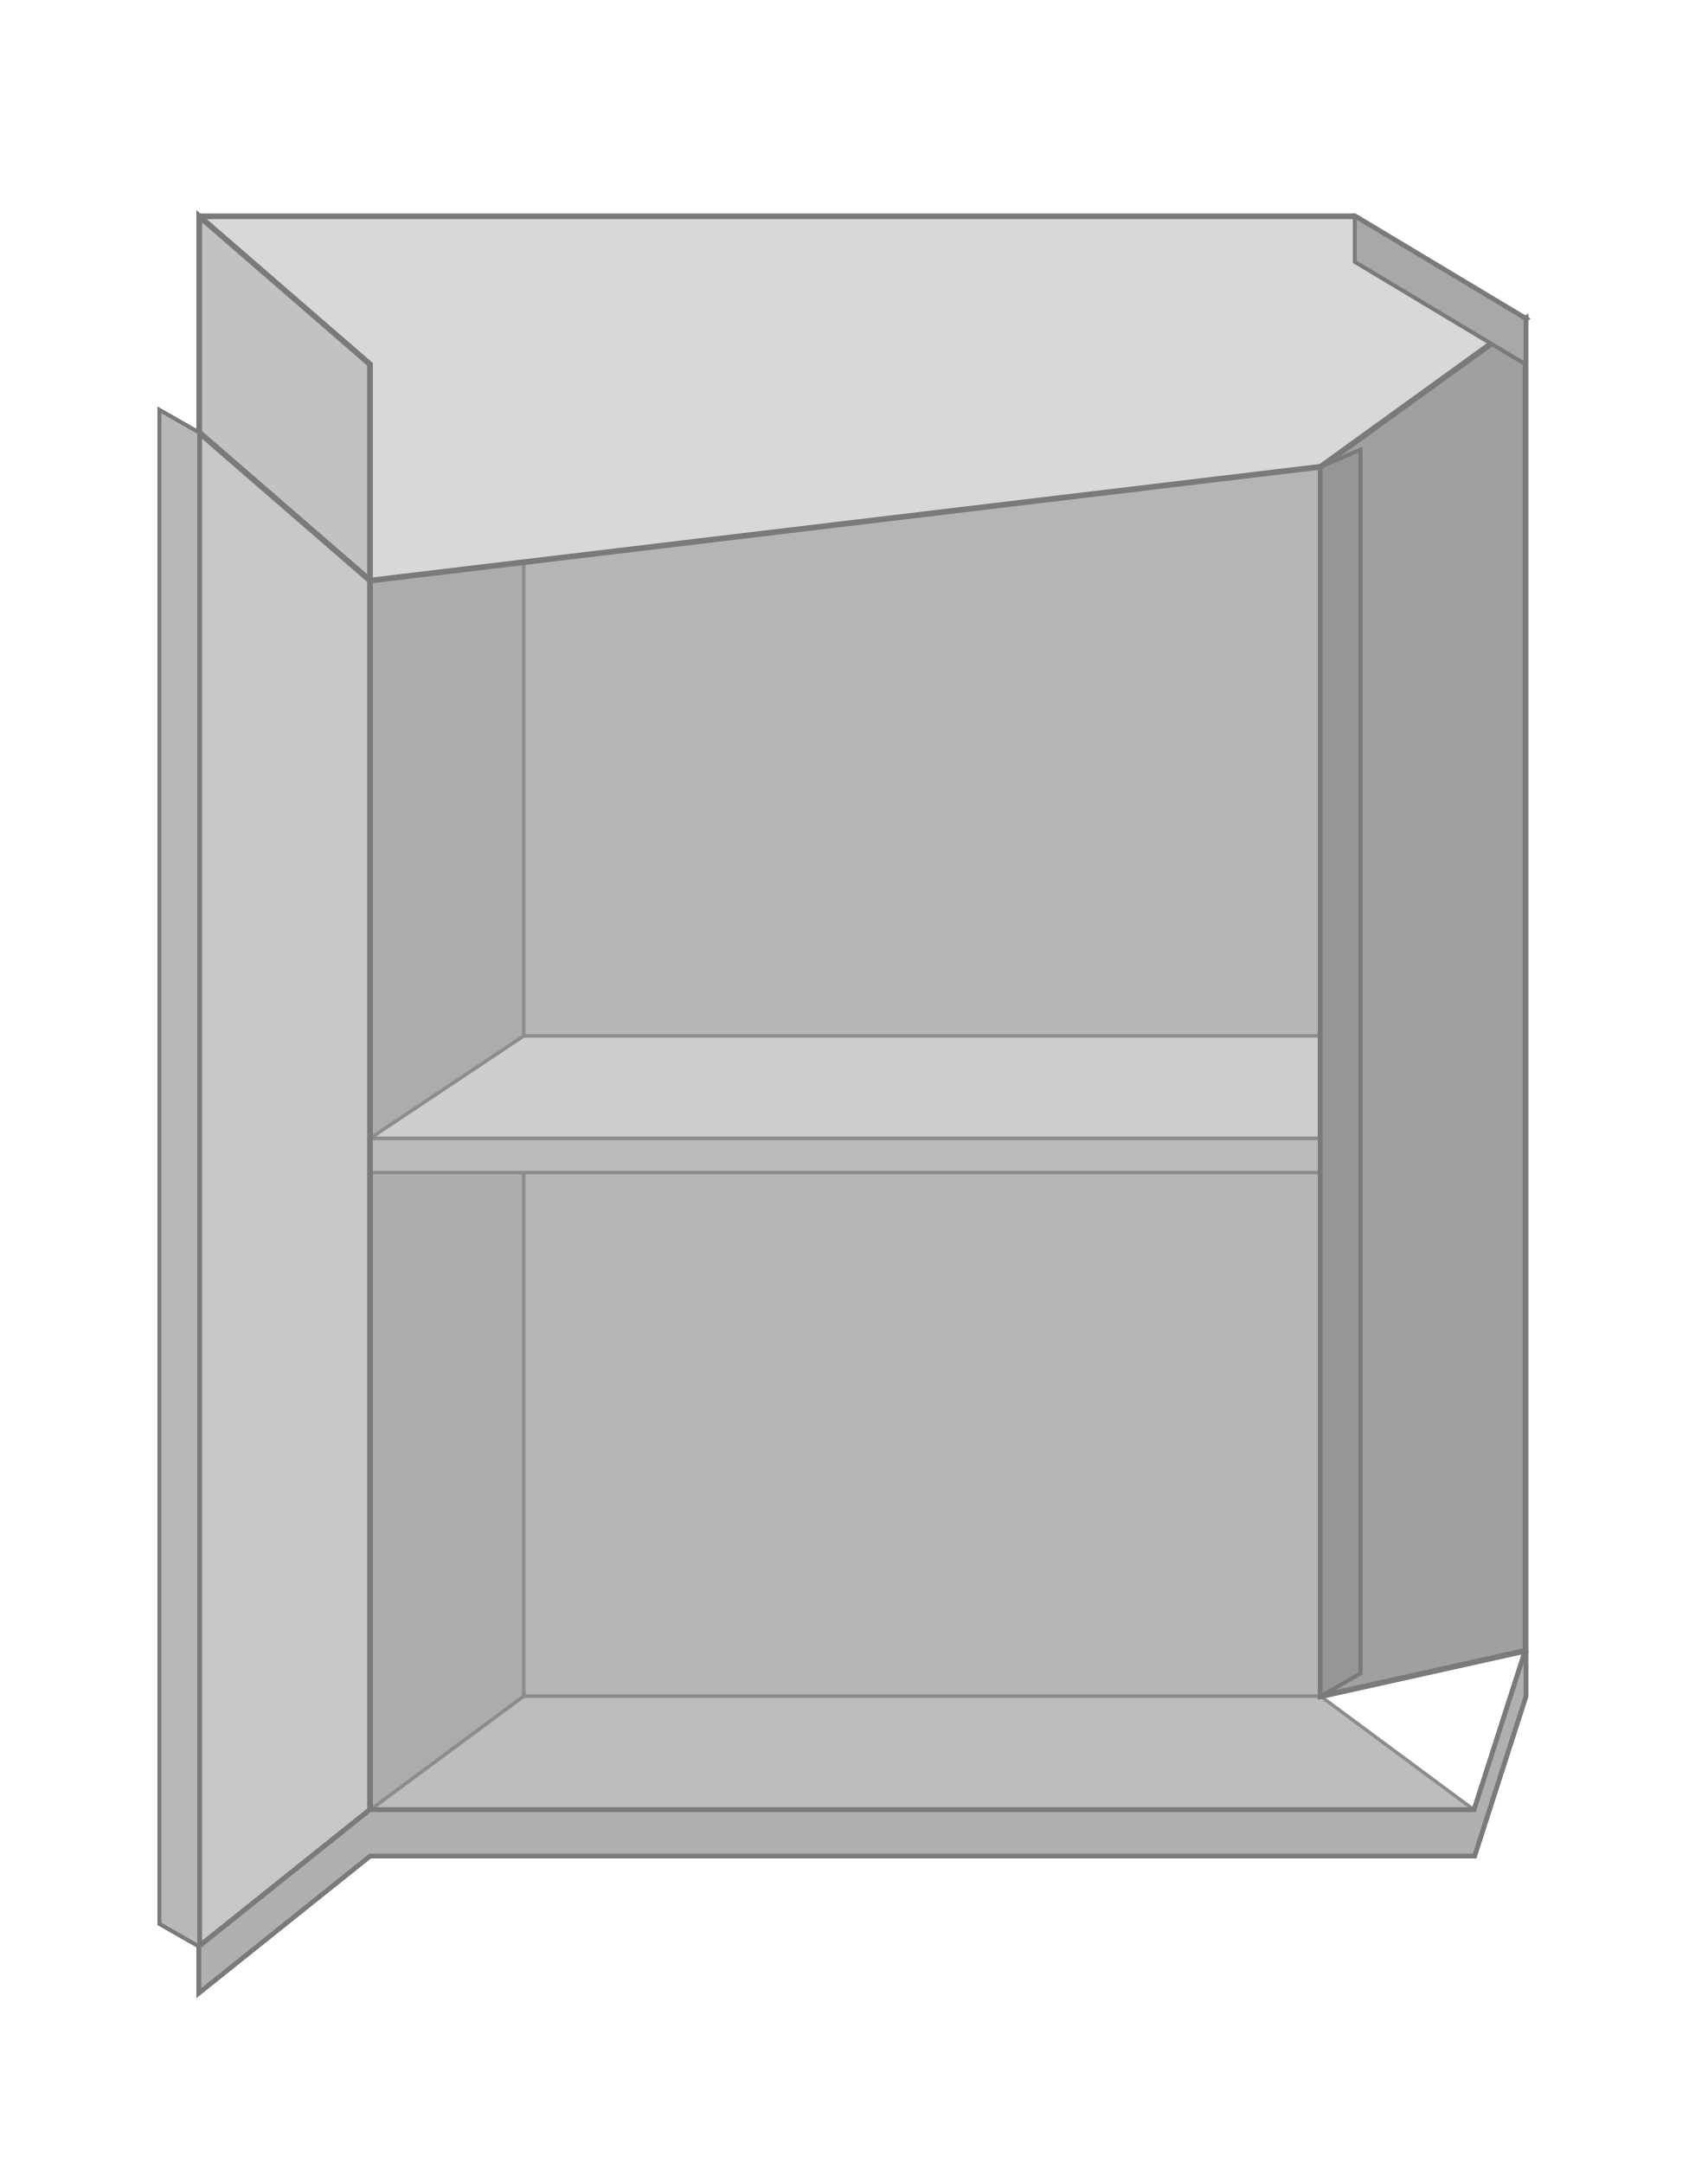
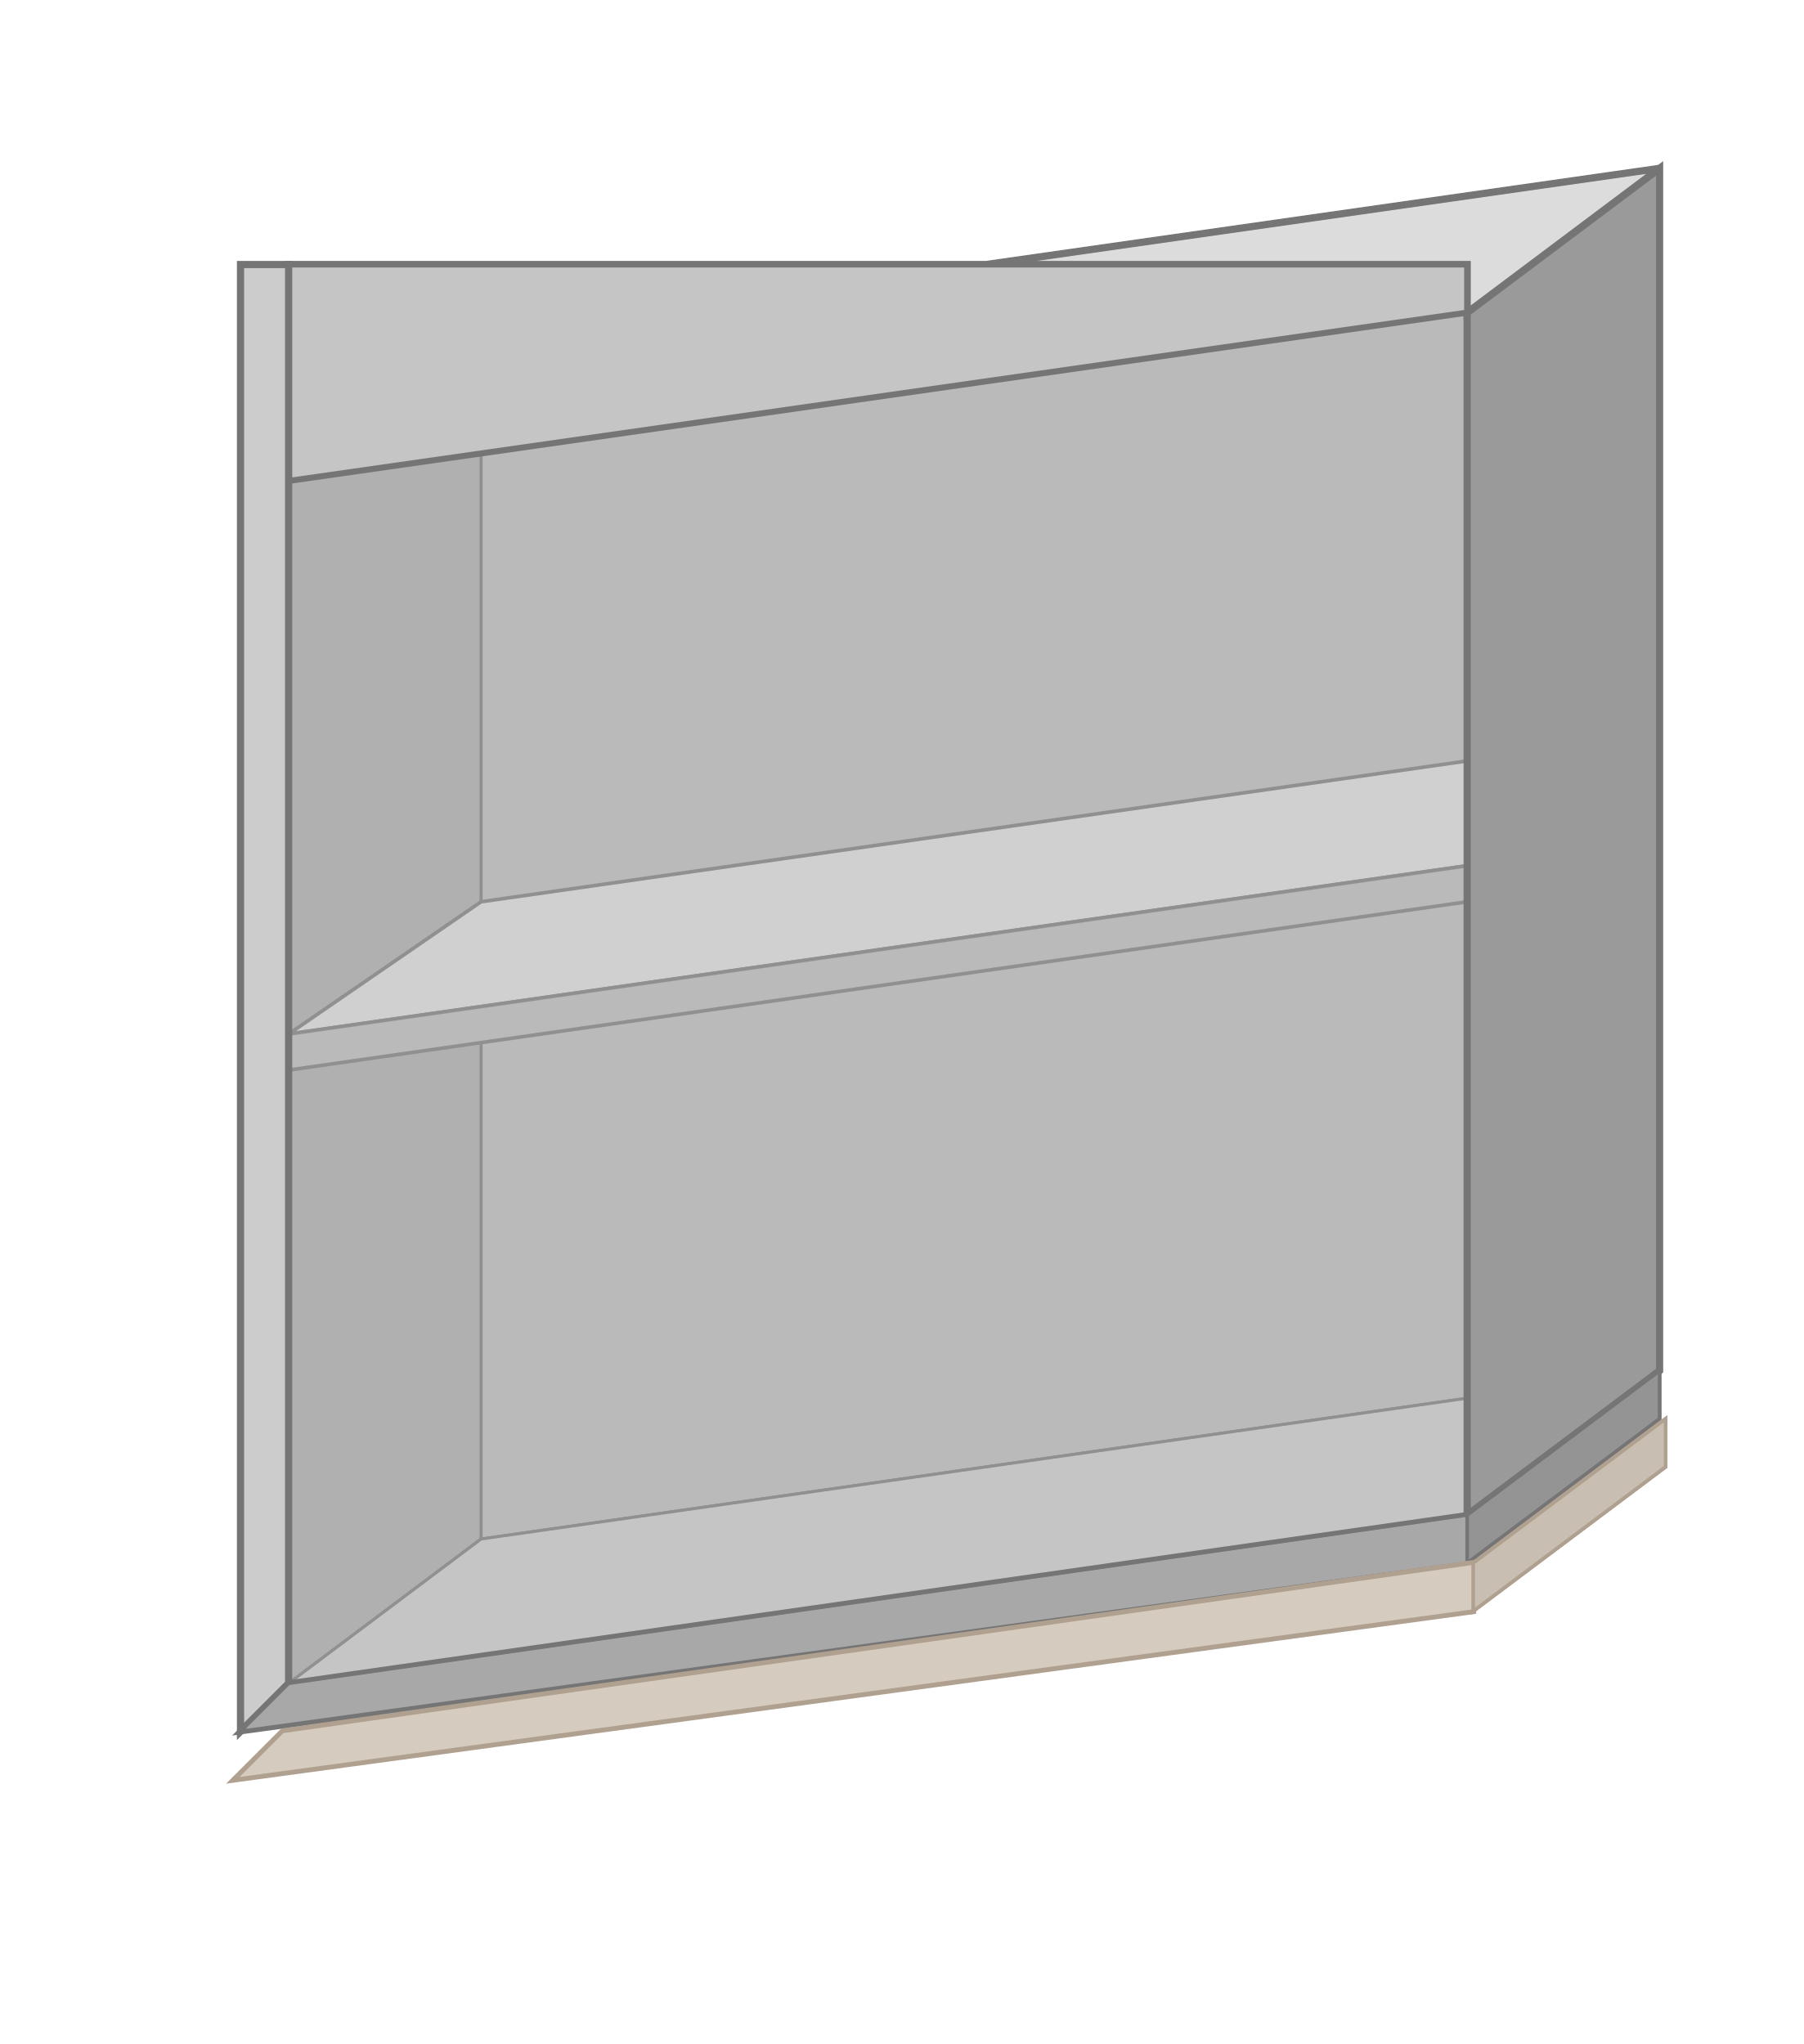
- <svg xmlns="http://www.w3.org/2000/svg" viewBox="0 0 300 380" width="300" height="380">
-   <polygon fill="#B5B5B5" stroke="#8C8C8C" stroke-width="0.6" points="92,82 232,82 232,298 92,298" />
-   <polygon fill="#ACACAC" stroke="#8C8C8C" stroke-width="0.6" points="65,102 92,82 92,298 65,318" />
-   <polygon fill="#BDBDBD" stroke="#8C8C8C" stroke-width="0.6" points="65,318 92,298 232,298 259,318" />
-   <polygon fill="#CDCDCD" stroke="#8C8C8C" stroke-width="0.6" points="65,200 92,182 232,182 259,200" />
-   <polygon fill="#BABABA" stroke="#8C8C8C" stroke-width="0.6" points="65,200 259,200 259,206 65,206" />
-   <polygon fill="#A0A0A0" stroke="#7A7A7A" stroke-width="1" points="232,82 268,56 268,290 232,298" />
-   <polygon fill="#969696" stroke="#7A7A7A" stroke-width="0.7" points="232,82 232,298 239,294 239,79" />
-   <polygon fill="#D8D8D8" stroke="#7A7A7A" stroke-width="1" points="35,76 65,102 232,82 268,56 238,38 35,38" />
-   <polygon fill="#C2C2C2" stroke="#7A7A7A" stroke-width="1" points="35,38 35,76 65,102 65,64" />
-   <polygon fill="#A8A8A8" stroke="#7A7A7A" stroke-width="0.7" points="238,38 268,56 268,64 238,46" />
-   <polygon fill="#C8C8C8" stroke="#7A7A7A" stroke-width="1" points="35,76 65,102 65,318 35,342" />
-   <polygon fill="#B8B8B8" stroke="#7A7A7A" stroke-width="0.7" points="28,72 35,76 35,342 28,338" />
-   <polygon fill="#C2C2C2" stroke="#7A7A7A" stroke-width="1" points="35,342 65,318 259,318 268,290 268,298 259,326 65,326 35,350" />
-   <polygon fill="#B0B0B0" stroke="#7A7A7A" stroke-width="0.7" points="35,350 65,326 259,326 268,298 268,290 259,318 65,318 35,342" />
+ <svg xmlns="http://www.w3.org/2000/svg" viewBox="0 0 300 340" width="300" height="340">
+   <polygon fill="#BABABA" stroke="#909090" stroke-width="0.5" points="80,56 276,28 276,228 80,256" />
+   <polygon fill="#B0B0B0" stroke="#909090" stroke-width="0.5" points="48,80 80,56 80,256 48,280" />
+   <polygon fill="#C5C5C5" stroke="#909090" stroke-width="0.5" points="48,280 80,256 276,228 244,252" />
+   <polygon fill="#D0D0D0" stroke="#909090" stroke-width="0.6" points="48,172 80,150 276,122 244,144" />
+   <polygon fill="#BABABA" stroke="#909090" stroke-width="0.6" points="48,172 244,144 244,150 48,178" />
+   <polygon fill="#9A9A9A" stroke="#757575" stroke-width="1.2" points="244,52 276,28 276,228 244,252" />
+   <polygon fill="#DCDCDC" stroke="#757575" stroke-width="1.2" points="48,80 80,56 276,28 244,52 244,44 48,44" />
+   <polygon fill="#C5C5C5" stroke="#757575" stroke-width="1" points="48,44 48,80 244,52 244,44" />
+   <polygon fill="#CCCCCC" stroke="#757575" stroke-width="1.2" points="40,44 48,44 48,280 40,288" />
+   <polygon fill="#C5C5C5" stroke="#757575" stroke-width="1" points="40,288 48,280 244,252 244,260" />
+   <polygon fill="#A8A8A8" stroke="#757575" stroke-width="0.6" points="40,288 244,260 276,236 276,228 244,252 48,280 40,288" />
+   <polygon fill="#949494" stroke="#757575" stroke-width="0.6" points="244,252 244,260 276,236 276,228" />
+   <polygon fill="#E2D9CD" stroke="#B0A090" stroke-width="1" points="39,296 47,288 245,260 245,268" />
+   <polygon fill="#D5CCBF" stroke="#B0A090" stroke-width="0.6" points="39,296 245,268 277,244 277,236 245,260 47,288 39,296" />
+   <polygon fill="#C8BFB2" stroke="#B0A090" stroke-width="0.6" points="245,260 245,268 277,244 277,236" />
</svg>
